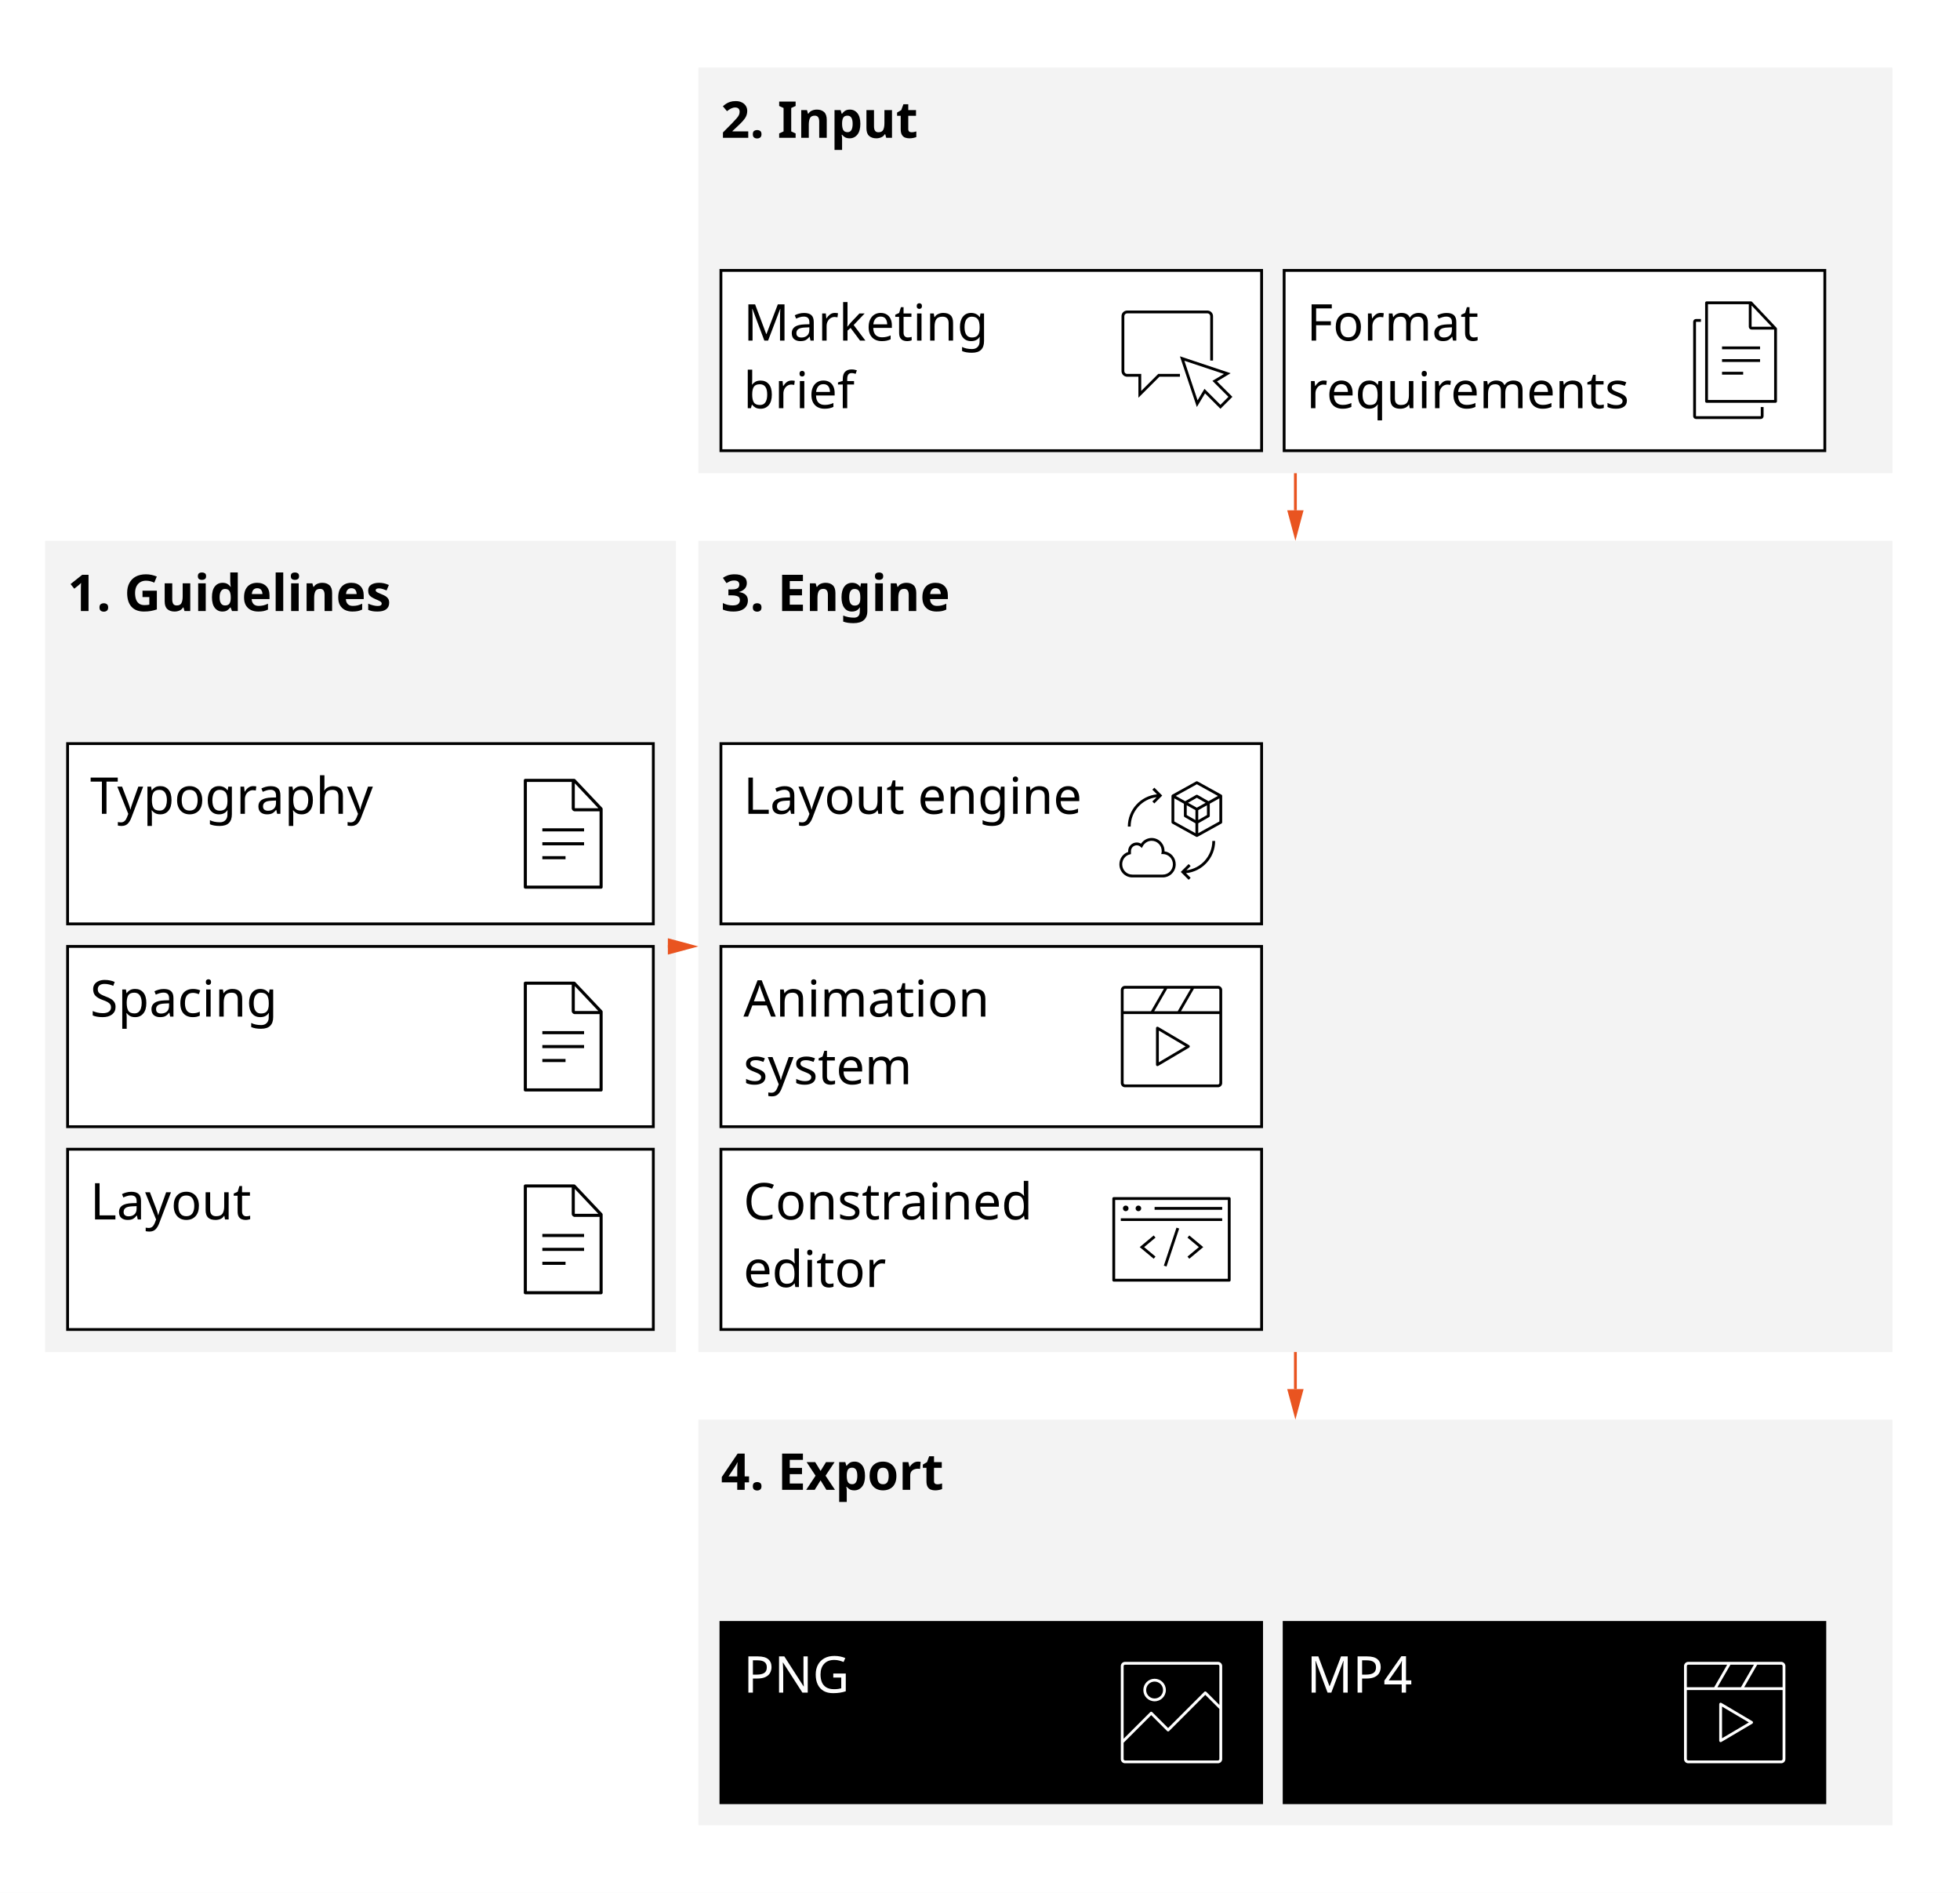
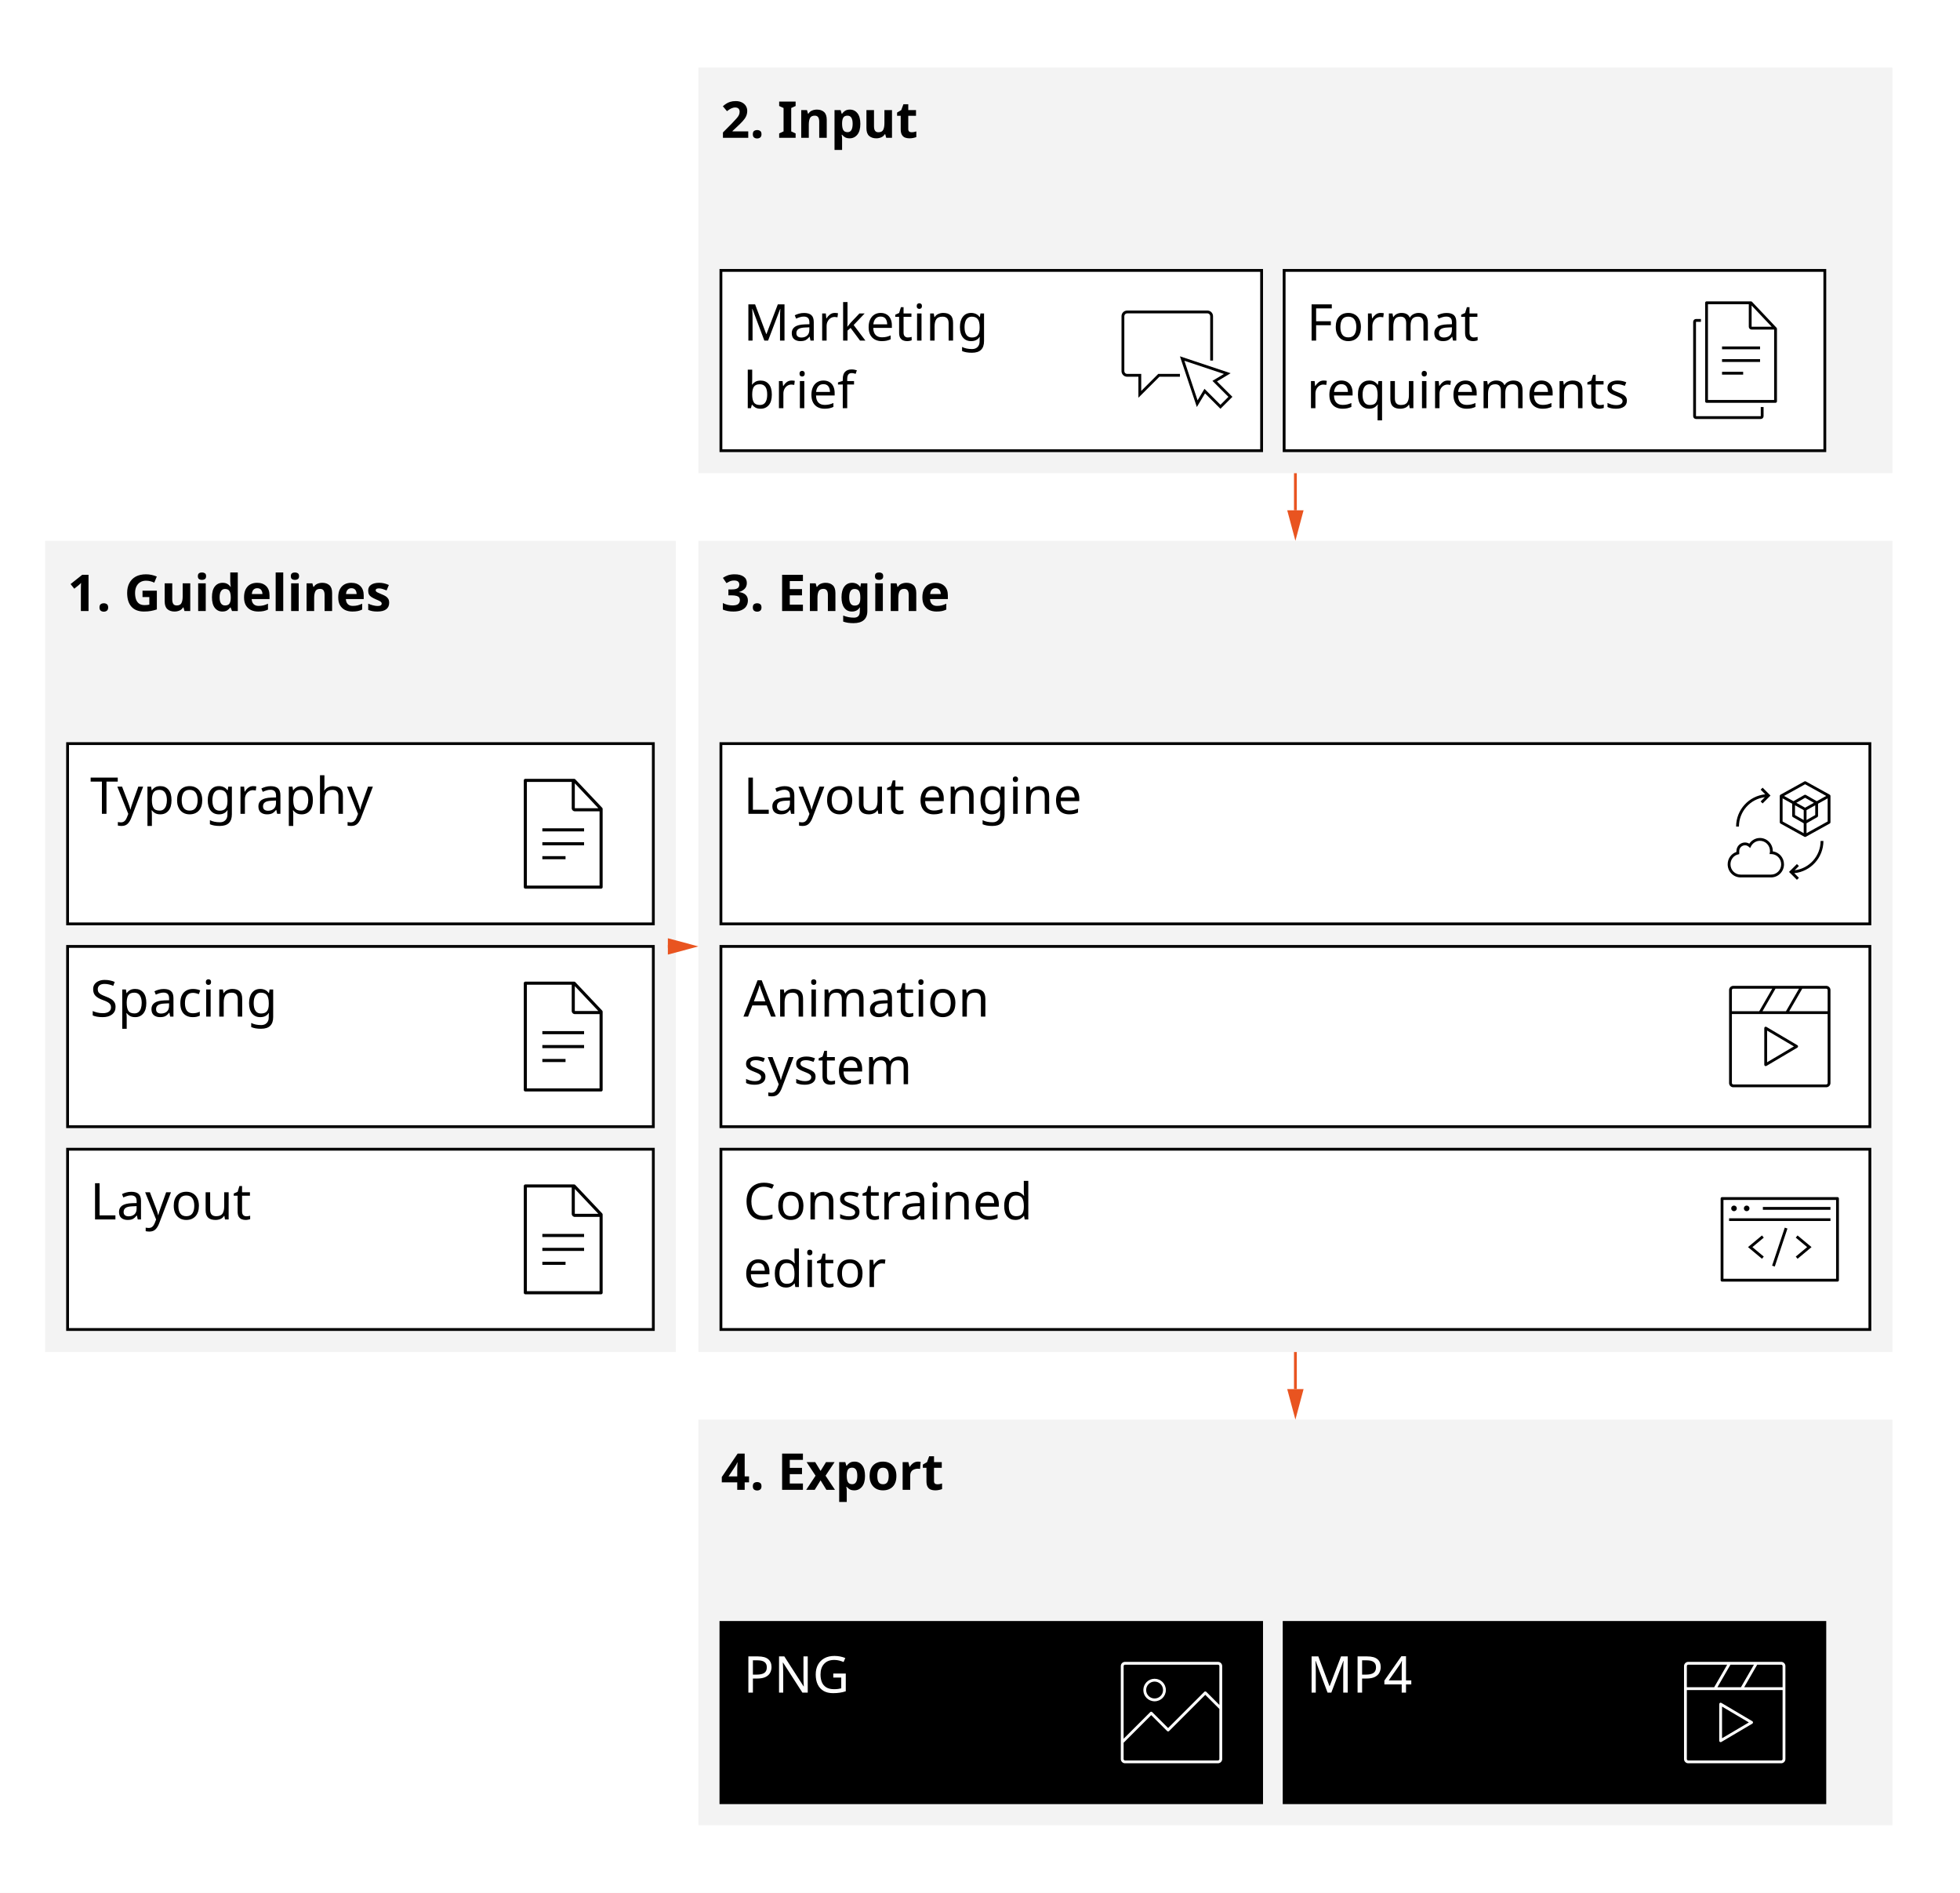
<svg xmlns="http://www.w3.org/2000/svg" width="696" height="672" viewBox="0 0 696 672" xml:space="preserve">
  <rect width="696" height="672" fill="#FFFFFF" />
  <g data-component-id="input_panel">
    <rect x="248" y="24" width="424" height="144" fill="#F3F3F3" stroke="none" stroke-width="1" stroke-miterlimit="10" />
    <text font-family="Ubuntu Sans">
      <tspan x="256" y="48.92" font-size="18" font-weight="700" fill="#000000">2. Input</tspan>
    </text>
  </g>
  <g data-component-id="brief">
    <rect x="256" y="96" width="192" height="64" fill="#FFFFFF" stroke="#000000" stroke-width="1" stroke-miterlimit="10" />
    <text font-family="Ubuntu Sans">
      <tspan x="264" y="120.92" font-size="18" font-weight="400" fill="#000000">Marketing</tspan>
      <tspan x="264" y="144.92" font-size="18" font-weight="400" fill="#000000">brief</tspan>
    </text>
    <g class="dg-icon" transform="translate(392 104)">
      <path fill-rule="evenodd" clip-rule="evenodd" d="M45 28.5L40.155 31.41L45.63 36.885L41.385 41.13L35.91 35.655L33 40.5L27 22.5L45 28.5ZM33.261 38.122L35.712 34.043L41.385 39.716L44.216 36.885L38.543 31.212L42.622 28.761L28.58 24.08L33.261 38.122Z" fill="#000000" />
      <path d="M36.954 6.261C37.963 6.363 38.75 7.214 38.75 8.25V24H37.75V8.25C37.75 7.732 37.357 7.306 36.852 7.255L36.75 7.25H8.25C7.698 7.25 7.25 7.698 7.25 8.25V27.75C7.25 28.302 7.698 28.75 8.25 28.75H13.25V34.793L19.293 28.75H27V29.75H19.707L12.25 37.207V29.75H8.25C7.145 29.75 6.25 28.855 6.25 27.75V8.25C6.25 7.145 7.145 6.25 8.25 6.25H36.75L36.954 6.261Z" fill="#000000" />
    </g>
  </g>
  <g data-component-id="formats">
    <rect x="456" y="96" width="192" height="64" fill="#FFFFFF" stroke="#000000" stroke-width="1" stroke-miterlimit="10" />
    <text font-family="Ubuntu Sans">
      <tspan x="464" y="120.92" font-size="18" font-weight="400" fill="#000000">Format</tspan>
      <tspan x="464" y="144.92" font-size="18" font-weight="400" fill="#000000">requirements</tspan>
    </text>
    <g class="dg-icon" transform="translate(592 104)">
      <path d="M27 29H19.5V28H27V29Z" fill="#000000" />
      <path d="M33 24.5H19.5V23.5H33V24.5Z" fill="#000000" />
      <path d="M33 20H19.5V19H33V20Z" fill="#000000" />
      <path d="M12 10.25H10.25V43.75H33.25V40.5H34.25V43.75C34.25 44.302 33.802 44.75 33.25 44.75H10.25C9.698 44.75 9.25 44.302 9.25 43.75V10.25C9.25 9.698 9.698 9.25 10.25 9.25H12V10.25Z" fill="#000000" />
      <path fill-rule="evenodd" clip-rule="evenodd" d="M29.784 3C29.922 3 30.054 3.056 30.148 3.156L38.863 12.376C38.951 12.469 39 12.592 39 12.72V38.5C39 38.776 38.776 39 38.5 39H14C13.724 39 13.5 38.776 13.5 38.5V3.5C13.5 3.258 13.671 3.056 13.899 3.01L14 3H29.784ZM14.5 38H38V13H30C29.448 13 29 12.552 29 12V4H14.5V38ZM30 12H37.133L30 4.456V12Z" fill="#000000" />
    </g>
  </g>
  <g data-component-id="guidelines">
    <rect x="16" y="192" width="224" height="288" fill="#F3F3F3" stroke="none" stroke-width="1" stroke-miterlimit="10" />
    <text font-family="Ubuntu Sans">
      <tspan x="24" y="216.92" font-size="18" font-weight="700" fill="#000000">1. Guidelines</tspan>
    </text>
  </g>
  <g data-component-id="typo">
    <rect x="24" y="264" width="208" height="64" fill="#FFFFFF" stroke="#000000" stroke-width="1" stroke-miterlimit="10" />
    <text font-family="Ubuntu Sans">
      <tspan x="32" y="288.92" font-size="18" font-weight="400" fill="#000000">Typography</tspan>
    </text>
    <g class="dg-icon" transform="translate(176 272)">
      <path d="M24.823 33.049H16.588V31.951H24.823V33.049Z" fill="#000000" />
      <path d="M31.411 28.107H16.588V27.01H31.411V28.107Z" fill="#000000" />
      <path d="M31.411 23.166H16.588V22.068H31.411V23.166Z" fill="#000000" />
      <path fill-rule="evenodd" clip-rule="evenodd" d="M27.881 4.5C28.032 4.5 28.177 4.562 28.28 4.672L37.85 14.795C37.946 14.897 38 15.032 38 15.172V42.951L37.989 43.062C37.945 43.276 37.776 43.445 37.562 43.489L37.451 43.5H10.549C10.284 43.5 10.062 43.312 10.011 43.062L10 42.951V5.049C10 4.746 10.246 4.5 10.549 4.5H27.881ZM11.098 42.402H36.902V16.029H28.117C27.511 16.029 27.02 15.537 27.02 14.931V5.598H11.098V42.402ZM28.117 14.931H36.467L28.117 6.098V14.931Z" fill="#000000" />
    </g>
  </g>
  <g data-component-id="spacing_guide">
    <rect x="24" y="336" width="208" height="64" fill="#FFFFFF" stroke="#000000" stroke-width="1" stroke-miterlimit="10" />
    <text font-family="Ubuntu Sans">
      <tspan x="32" y="360.92" font-size="18" font-weight="400" fill="#000000">Spacing</tspan>
    </text>
    <g class="dg-icon" transform="translate(176 344)">
      <path d="M24.823 33.049H16.588V31.951H24.823V33.049Z" fill="#000000" />
      <path d="M31.411 28.107H16.588V27.01H31.411V28.107Z" fill="#000000" />
      <path d="M31.411 23.166H16.588V22.068H31.411V23.166Z" fill="#000000" />
      <path fill-rule="evenodd" clip-rule="evenodd" d="M27.881 4.5C28.032 4.5 28.177 4.562 28.28 4.672L37.85 14.795C37.946 14.897 38 15.032 38 15.172V42.951L37.989 43.062C37.945 43.276 37.776 43.445 37.562 43.489L37.451 43.5H10.549C10.284 43.5 10.062 43.312 10.011 43.062L10 42.951V5.049C10 4.746 10.246 4.5 10.549 4.5H27.881ZM11.098 42.402H36.902V16.029H28.117C27.511 16.029 27.02 15.537 27.02 14.931V5.598H11.098V42.402ZM28.117 14.931H36.467L28.117 6.098V14.931Z" fill="#000000" />
    </g>
  </g>
  <g data-component-id="layout_guide">
    <rect x="24" y="408" width="208" height="64" fill="#FFFFFF" stroke="#000000" stroke-width="1" stroke-miterlimit="10" />
    <text font-family="Ubuntu Sans">
      <tspan x="32" y="432.92" font-size="18" font-weight="400" fill="#000000">Layout</tspan>
    </text>
    <g class="dg-icon" transform="translate(176 416)">
      <path d="M24.823 33.049H16.588V31.951H24.823V33.049Z" fill="#000000" />
      <path d="M31.411 28.107H16.588V27.01H31.411V28.107Z" fill="#000000" />
      <path d="M31.411 23.166H16.588V22.068H31.411V23.166Z" fill="#000000" />
      <path fill-rule="evenodd" clip-rule="evenodd" d="M27.881 4.5C28.032 4.5 28.177 4.562 28.28 4.672L37.85 14.795C37.946 14.897 38 15.032 38 15.172V42.951L37.989 43.062C37.945 43.276 37.776 43.445 37.562 43.489L37.451 43.5H10.549C10.284 43.5 10.062 43.312 10.011 43.062L10 42.951V5.049C10 4.746 10.246 4.5 10.549 4.5H27.881ZM11.098 42.402H36.902V16.029H28.117C27.511 16.029 27.02 15.537 27.02 14.931V5.598H11.098V42.402ZM28.117 14.931H36.467L28.117 6.098V14.931Z" fill="#000000" />
    </g>
  </g>
  <g data-component-id="engine">
    <rect x="248" y="192" width="424" height="288" fill="#F3F3F3" stroke="none" stroke-width="1" stroke-miterlimit="10" />
    <text font-family="Ubuntu Sans">
      <tspan x="256" y="216.92" font-size="18" font-weight="700" fill="#000000">3. Engine</tspan>
    </text>
  </g>
  <g data-component-id="layout_engine">
-     <rect x="256" y="264" width="192" height="64" fill="#FFFFFF" stroke="#000000" stroke-width="1" stroke-miterlimit="10" />
+     <rect x="256" y="264" width="408" height="64" fill="#FFFFFF" stroke="#000000" stroke-width="1" stroke-miterlimit="10" />
    <text font-family="Ubuntu Sans">
      <tspan x="264" y="288.92" font-size="18" font-weight="400" fill="#000000">Layout engine</tspan>
    </text>
-     <g class="dg-icon" transform="translate(392 272)">
+     <g class="dg-icon" transform="translate(608 272)">
      <path d="M39.5 26.556C39.5 32.519 34.961 37.421 29.149 37.998L30.798 39.647L30.091 40.353L27.293 37.556L30.091 34.758L30.798 35.465L29.288 36.974C34.479 36.338 38.5 31.918 38.5 26.556H39.5Z" fill="#000000" />
      <path d="M20.707 10.444L17.909 13.242L17.202 12.535L18.711 11.025C13.52 11.661 9.5 16.082 9.5 21.444H8.5C8.5 15.481 13.039 10.578 18.85 10.001L17.202 8.354L17.909 7.646L20.707 10.444Z" fill="#000000" />
      <path fill-rule="evenodd" clip-rule="evenodd" d="M32.758 5.423C32.908 5.34 33.092 5.34 33.242 5.423L41.742 10.128C41.901 10.216 42 10.383 42 10.565V19.938C42 20.119 41.901 20.287 41.742 20.375L33.242 25.079C33.092 25.163 32.908 25.163 32.758 25.079L24.258 20.375C24.099 20.287 24 20.119 24 19.938V10.565C24 10.383 24.099 10.216 24.258 10.128L32.758 5.423ZM25 19.643L32.5 23.793V20.284L28.659 18.09C28.504 18.001 28.407 17.835 28.407 17.656V13.332L25 11.433V19.643ZM37.592 13.333V17.656C37.592 17.836 37.495 18.001 37.34 18.09L33.5 20.284V23.793L41 19.643V11.433L37.592 13.333ZM29.407 17.365L32.5 19.133V15.615L29.407 13.89V17.365ZM33.5 15.615V19.132L36.592 17.365V13.891L33.5 15.615ZM31.199 12.254L29.877 13.007L32.999 14.748L36.12 13.008L32.999 11.225L31.199 12.254ZM25.513 10.574L28.857 12.44L32.752 10.215C32.906 10.127 33.094 10.127 33.248 10.215L37.14 12.44L40.486 10.574L33 6.432L25.513 10.574Z" fill="#000000" />
      <path fill-rule="evenodd" clip-rule="evenodd" d="M16.941 25.5C19.491 25.5 21.526 27.589 21.526 30.143C21.526 30.18 21.523 30.218 21.521 30.255C23.778 30.552 25.5 32.491 25.5 34.857C25.5 37.411 23.465 39.5 20.915 39.5H10.085C7.535 39.5 5.5 37.411 5.5 34.857C5.5 32.859 6.734 31.078 8.606 30.463V30.172C8.606 28.47 9.975 27.1 11.652 27.1C12.197 27.1 12.72 27.25 13.183 27.529C14.026 26.285 15.428 25.5 16.941 25.5ZM16.941 26.5C15.627 26.5 14.394 27.273 13.776 28.484L13.48 29.064L12.997 28.629C12.61 28.28 12.14 28.1 11.652 28.1C10.532 28.1 9.606 29.017 9.606 30.172V31.239L9.219 31.329C7.612 31.702 6.5 33.161 6.5 34.857C6.5 36.874 8.102 38.5 10.085 38.5H20.915C22.898 38.5 24.5 36.874 24.5 34.857C24.5 32.839 22.923 31.239 20.964 31.214L20.371 31.207L20.479 30.623L20.48 30.622C20.48 30.622 20.48 30.618 20.48 30.615C20.482 30.608 20.483 30.597 20.485 30.583C20.49 30.555 20.497 30.514 20.503 30.466C20.516 30.366 20.526 30.247 20.526 30.143C20.526 28.126 18.924 26.5 16.941 26.5Z" fill="#000000" />
    </g>
  </g>
  <g data-component-id="anim_system">
-     <rect x="256" y="336" width="192" height="64" fill="#FFFFFF" stroke="#000000" stroke-width="1" stroke-miterlimit="10" />
+     <rect x="256" y="336" width="408" height="64" fill="#FFFFFF" stroke="#000000" stroke-width="1" stroke-miterlimit="10" />
    <text font-family="Ubuntu Sans">
      <tspan x="264" y="360.92" font-size="18" font-weight="400" fill="#000000">Animation</tspan>
      <tspan x="264" y="384.92" font-size="18" font-weight="400" fill="#000000">system</tspan>
    </text>
-     <g class="dg-icon" transform="translate(392 344)">
+     <g class="dg-icon" transform="translate(608 344)">
      <path fill-rule="evenodd" clip-rule="evenodd" d="M40.653 6.008C41.41 6.085 42 6.723 42 7.5V40.5L41.992 40.653C41.92 41.359 41.359 41.92 40.653 41.992L40.5 42H7.5C6.723 42 6.085 41.41 6.008 40.653L6 40.5V7.5C6 6.672 6.672 6 7.5 6H40.5L40.653 6.008ZM7 40.5C7 40.776 7.224 41 7.5 41H40.5C40.776 41 41 40.776 41 40.5V16H7V40.5ZM7.5 7C7.224 7 7 7.224 7 7.5V15H16.712L21.33 7H7.5ZM27.365 15H41V7.5C41 7.224 40.776 7 40.5 7H31.984L27.365 15ZM17.865 15H26.212L30.83 7H22.484L17.865 15Z" fill="#000000" />
      <path fill-rule="evenodd" clip-rule="evenodd" d="M18.752 20.565C18.908 20.476 19.099 20.478 19.254 20.569L30.254 27.069C30.406 27.159 30.5 27.323 30.5 27.5C30.5 27.677 30.406 27.841 30.254 27.93L19.254 34.431C19.099 34.522 18.908 34.523 18.752 34.434C18.596 34.345 18.5 34.179 18.5 34V21C18.5 20.82 18.596 20.654 18.752 20.565ZM19.5 33.123L29.017 27.5L19.5 21.876V33.123Z" fill="#000000" />
    </g>
  </g>
  <g data-component-id="editor_box">
-     <rect x="256" y="408" width="192" height="64" fill="#FFFFFF" stroke="#000000" stroke-width="1" stroke-miterlimit="10" />
+     <rect x="256" y="408" width="408" height="64" fill="#FFFFFF" stroke="#000000" stroke-width="1" stroke-miterlimit="10" />
    <text font-family="Ubuntu Sans">
      <tspan x="264" y="432.92" font-size="18" font-weight="400" fill="#000000">Constrained</tspan>
      <tspan x="264" y="456.92" font-size="18" font-weight="400" fill="#000000">editor</tspan>
    </text>
-     <g class="dg-icon" transform="translate(392 416)">
+     <g class="dg-icon" transform="translate(608 416)">
      <path d="M42 17.475H6V16.525H42V17.475Z" fill="#000000" />
      <path d="M42 13.5H18V12.5H42V13.5Z" fill="#000000" />
      <path fill-rule="evenodd" clip-rule="evenodd" d="M44.601 9.01C44.829 9.056 45 9.258 45 9.5V38.5C45 38.742 44.829 38.944 44.601 38.99L44.5 39H3.5C3.258 39 3.056 38.829 3.01 38.601L3 38.5V9.5C3 9.224 3.224 9 3.5 9H44.5L44.601 9.01ZM4 38H44V10H4V38Z" fill="#000000" />
      <path d="M7.75 12C8.302 12 8.75 12.448 8.75 13C8.75 13.552 8.302 14 7.75 14C7.198 14 6.75 13.552 6.75 13C6.75 12.448 7.198 12 7.75 12Z" fill="#000000" />
      <path d="M12.25 12C12.802 12 13.25 12.448 13.25 13C13.25 13.552 12.802 14 12.25 14C11.698 14 11.25 13.552 11.25 13C11.25 12.448 11.698 12 12.25 12Z" fill="#000000" />
      <path d="M26.725 20.158L22.225 33.658L21.275 33.342L25.775 19.842L26.725 20.158Z" fill="#000000" />
      <path d="M18.32 23.384L14.28 26.75L18.32 30.116L17.68 30.884L12.719 26.75L17.68 22.616L18.32 23.384Z" fill="#000000" />
      <path d="M35.281 26.75L30.32 30.884L29.68 30.116L33.72 26.75L29.68 23.384L30.32 22.616L35.281 26.75Z" fill="#000000" />
    </g>
  </g>
  <g data-component-id="export_panel">
    <rect x="248" y="504" width="424" height="144" fill="#F3F3F3" stroke="none" stroke-width="1" stroke-miterlimit="10" />
    <text font-family="Ubuntu Sans">
      <tspan x="256" y="528.92" font-size="18" font-weight="700" fill="#000000">4. Export</tspan>
    </text>
  </g>
  <g data-component-id="output_png">
    <rect x="256" y="576" width="192" height="64" fill="#000000" stroke="#000000" stroke-width="1" stroke-miterlimit="10" />
    <text font-family="Ubuntu Sans">
      <tspan x="264" y="600.92" font-size="18" font-weight="400" fill="#FFFFFF">PNG</tspan>
    </text>
    <g class="dg-icon" transform="translate(392 584)">
      <path fill-rule="evenodd" clip-rule="evenodd" d="M40.653 6.008C41.41 6.085 42 6.723 42 7.5V40.5L41.992 40.653C41.92 41.359 41.359 41.92 40.653 41.992L40.5 42H7.5C6.723 42 6.085 41.41 6.008 40.653L6 40.5V7.5C6 6.672 6.672 6 7.5 6H40.5L40.653 6.008ZM23.153 30.554C22.958 30.749 22.642 30.749 22.446 30.554L16.8 24.907L7 34.707V40.5C7 40.776 7.224 41 7.5 41H40.5C40.776 41 41 40.776 41 40.5V22.707L36 17.707L23.153 30.554ZM7.5 7C7.224 7 7 7.224 7 7.5V33.293L16.446 23.847L16.524 23.782C16.718 23.654 16.982 23.676 17.153 23.847L22.8 29.493L35.647 16.646L35.725 16.582C35.919 16.454 36.183 16.476 36.353 16.646L41 21.293V7.5C41 7.224 40.776 7 40.5 7H7.5Z" fill="#FFFFFF" />
      <path fill-rule="evenodd" clip-rule="evenodd" d="M18 12C20.209 12 22 13.791 22 16C22 18.209 20.209 20 18 20C15.791 20 14 18.209 14 16C14 13.791 15.791 12 18 12ZM18 13C16.343 13 15 14.343 15 16C15 17.657 16.343 19 18 19C19.657 19 21 17.657 21 16C21 14.343 19.657 13 18 13Z" fill="#FFFFFF" />
    </g>
  </g>
  <g data-component-id="output_mp4">
    <rect x="456" y="576" width="192" height="64" fill="#000000" stroke="#000000" stroke-width="1" stroke-miterlimit="10" />
    <text font-family="Ubuntu Sans">
      <tspan x="464" y="600.92" font-size="18" font-weight="400" fill="#FFFFFF">MP4</tspan>
    </text>
    <g class="dg-icon" transform="translate(592 584)">
      <path fill-rule="evenodd" clip-rule="evenodd" d="M40.653 6.008C41.41 6.085 42 6.723 42 7.5V40.5L41.992 40.653C41.92 41.359 41.359 41.92 40.653 41.992L40.5 42H7.5C6.723 42 6.085 41.41 6.008 40.653L6 40.5V7.5C6 6.672 6.672 6 7.5 6H40.5L40.653 6.008ZM7 40.5C7 40.776 7.224 41 7.5 41H40.5C40.776 41 41 40.776 41 40.5V16H7V40.5ZM7.5 7C7.224 7 7 7.224 7 7.5V15H16.712L21.33 7H7.5ZM27.365 15H41V7.5C41 7.224 40.776 7 40.5 7H31.984L27.365 15ZM17.865 15H26.212L30.83 7H22.484L17.865 15Z" fill="#FFFFFF" />
      <path fill-rule="evenodd" clip-rule="evenodd" d="M18.752 20.565C18.908 20.476 19.099 20.478 19.254 20.569L30.254 27.069C30.406 27.159 30.5 27.323 30.5 27.5C30.5 27.677 30.406 27.841 30.254 27.93L19.254 34.431C19.099 34.522 18.908 34.523 18.752 34.434C18.596 34.345 18.5 34.179 18.5 34V21C18.5 20.82 18.596 20.654 18.752 20.565ZM19.5 33.123L29.017 27.5L19.5 21.876V33.123Z" fill="#FFFFFF" />
    </g>
  </g>
  <g data-component-id="_auto_1">
    <line x1="460" y1="168" x2="460" y2="181.159" fill="none" stroke="#E95420" stroke-width="1" stroke-miterlimit="10" />
    <polygon points="457.095,181.159 460,192 462.905,181.159" fill="#E95420" />
  </g>
  <g data-component-id="_auto_2">
    <line x1="240" y1="336" x2="237.159" y2="336" fill="none" stroke="#E95420" stroke-width="1" stroke-miterlimit="10" />
    <polygon points="237.159,333.095 248,336 237.159,338.905" fill="#E95420" />
  </g>
  <g data-component-id="_auto_3">
    <line x1="460" y1="480" x2="460" y2="493.159" fill="none" stroke="#E95420" stroke-width="1" stroke-miterlimit="10" />
    <polygon points="457.095,493.159 460,504 462.905,493.159" fill="#E95420" />
  </g>
</svg>
